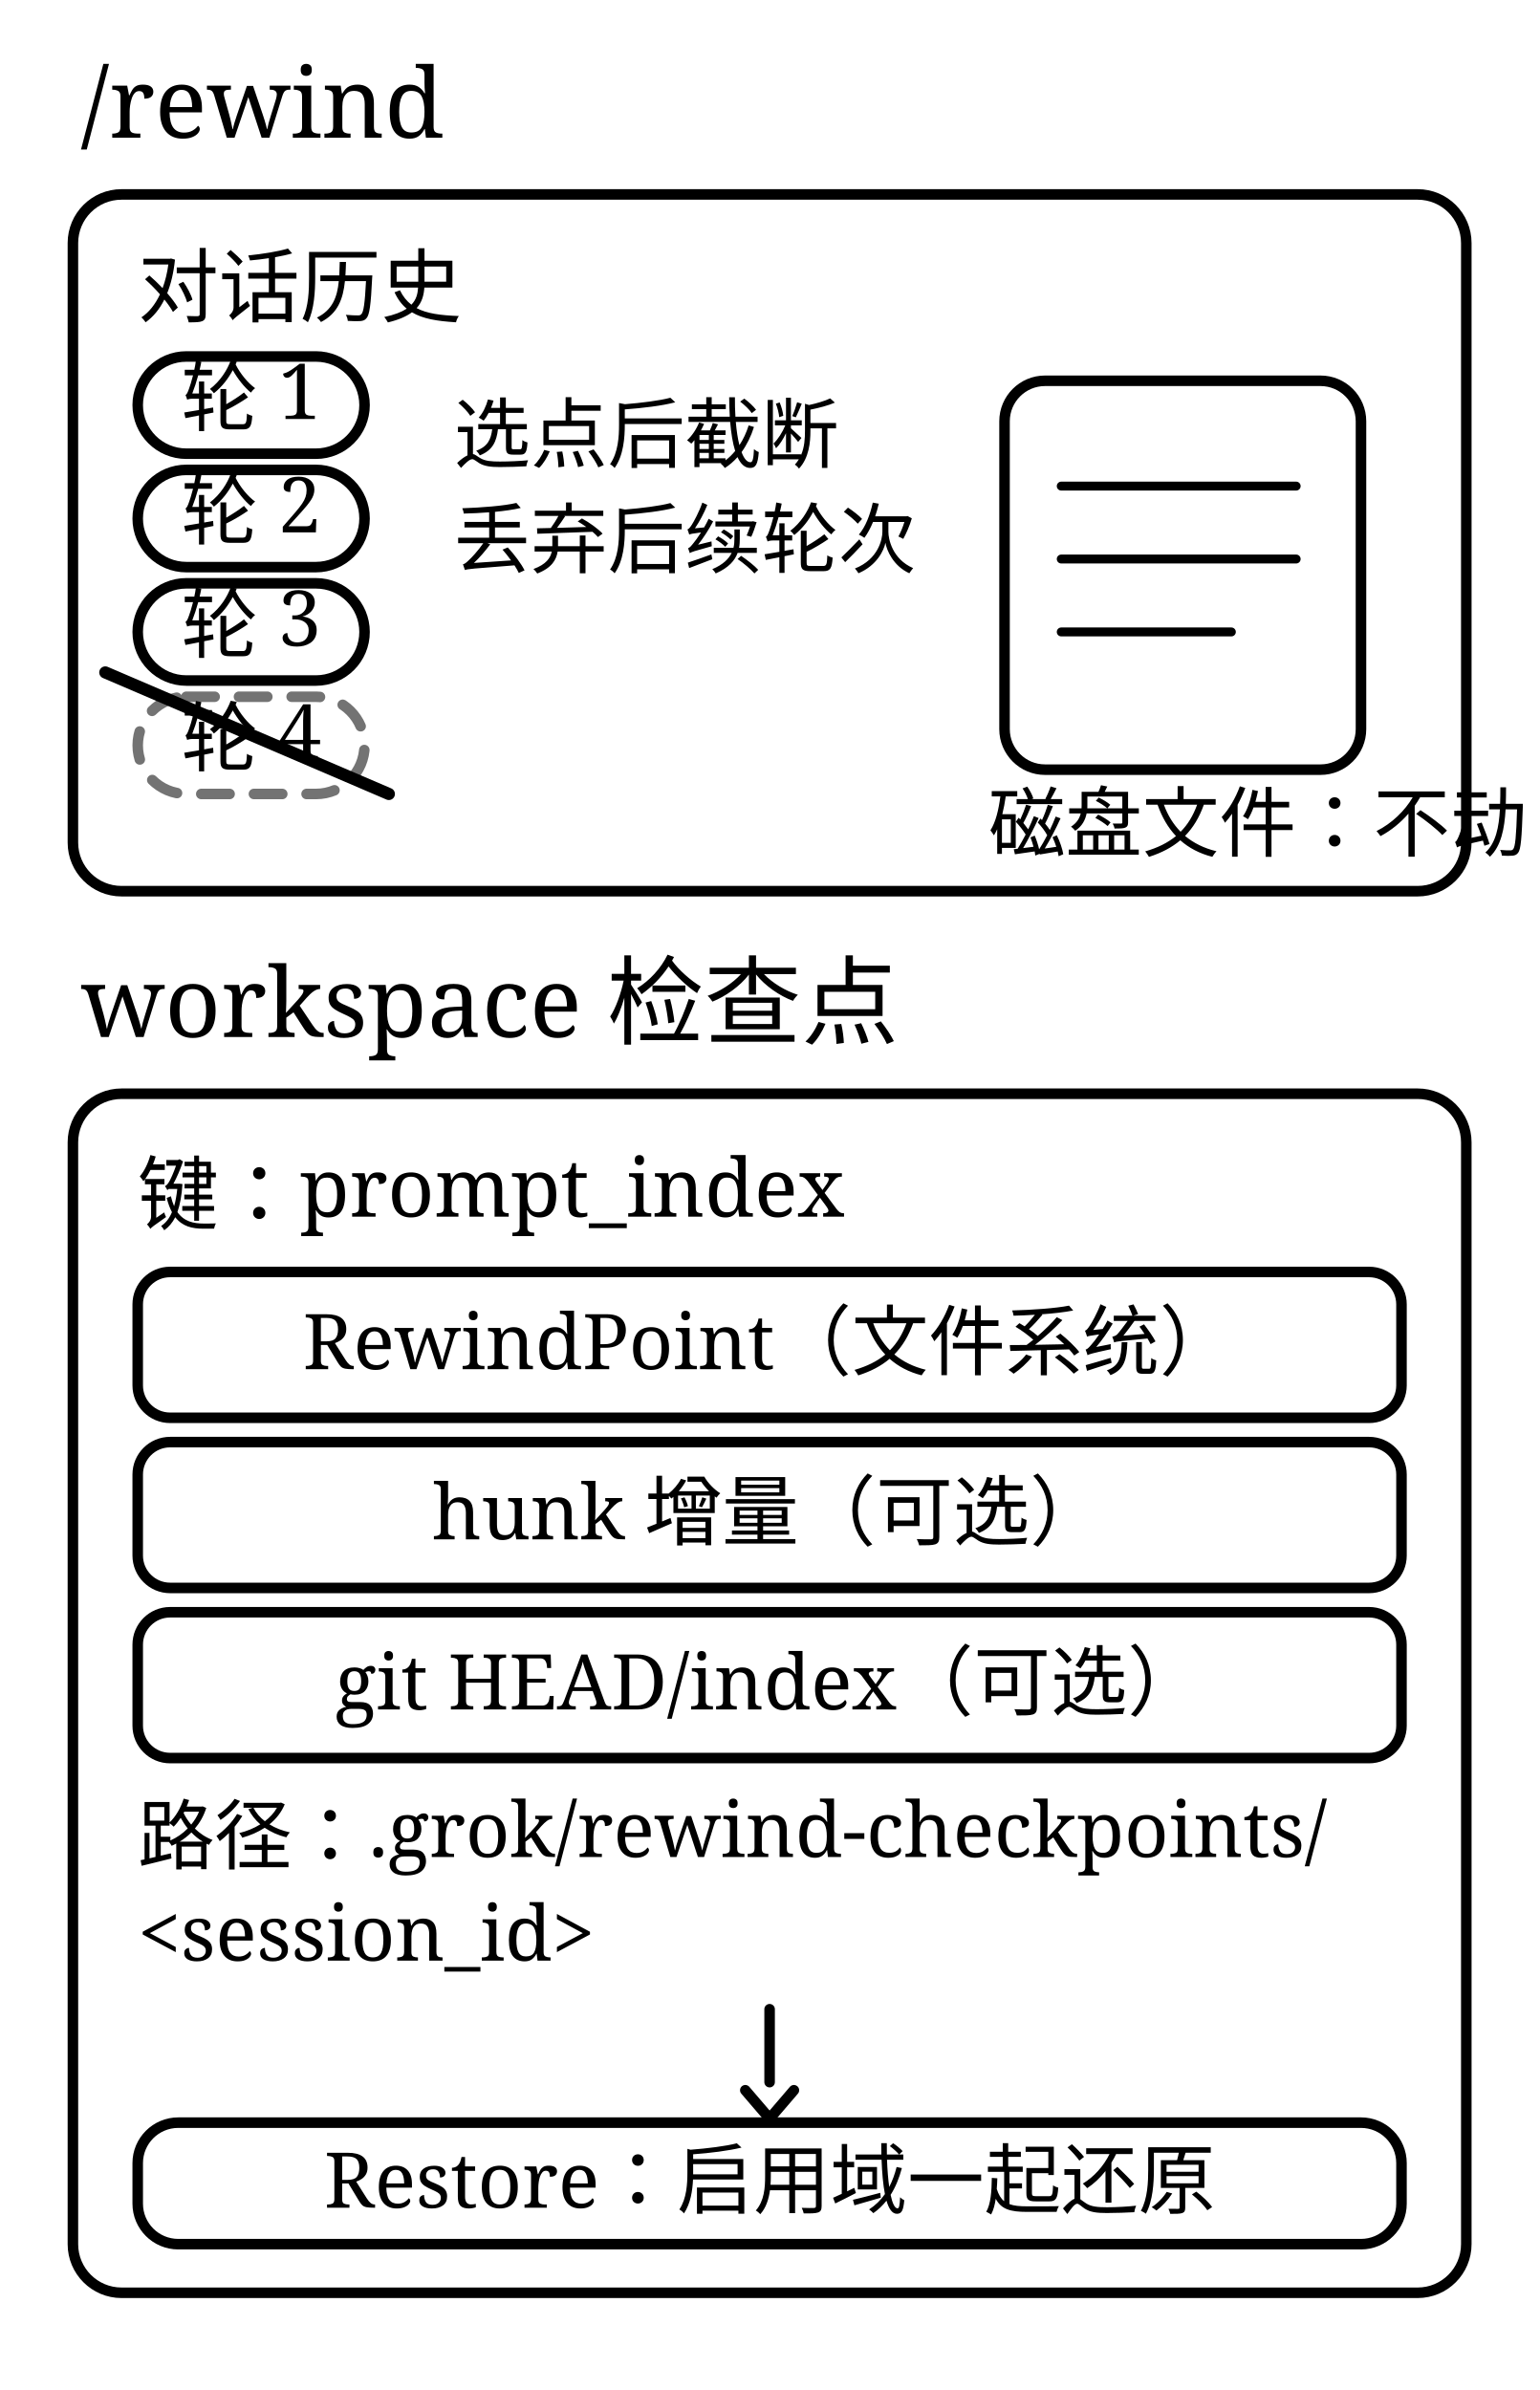
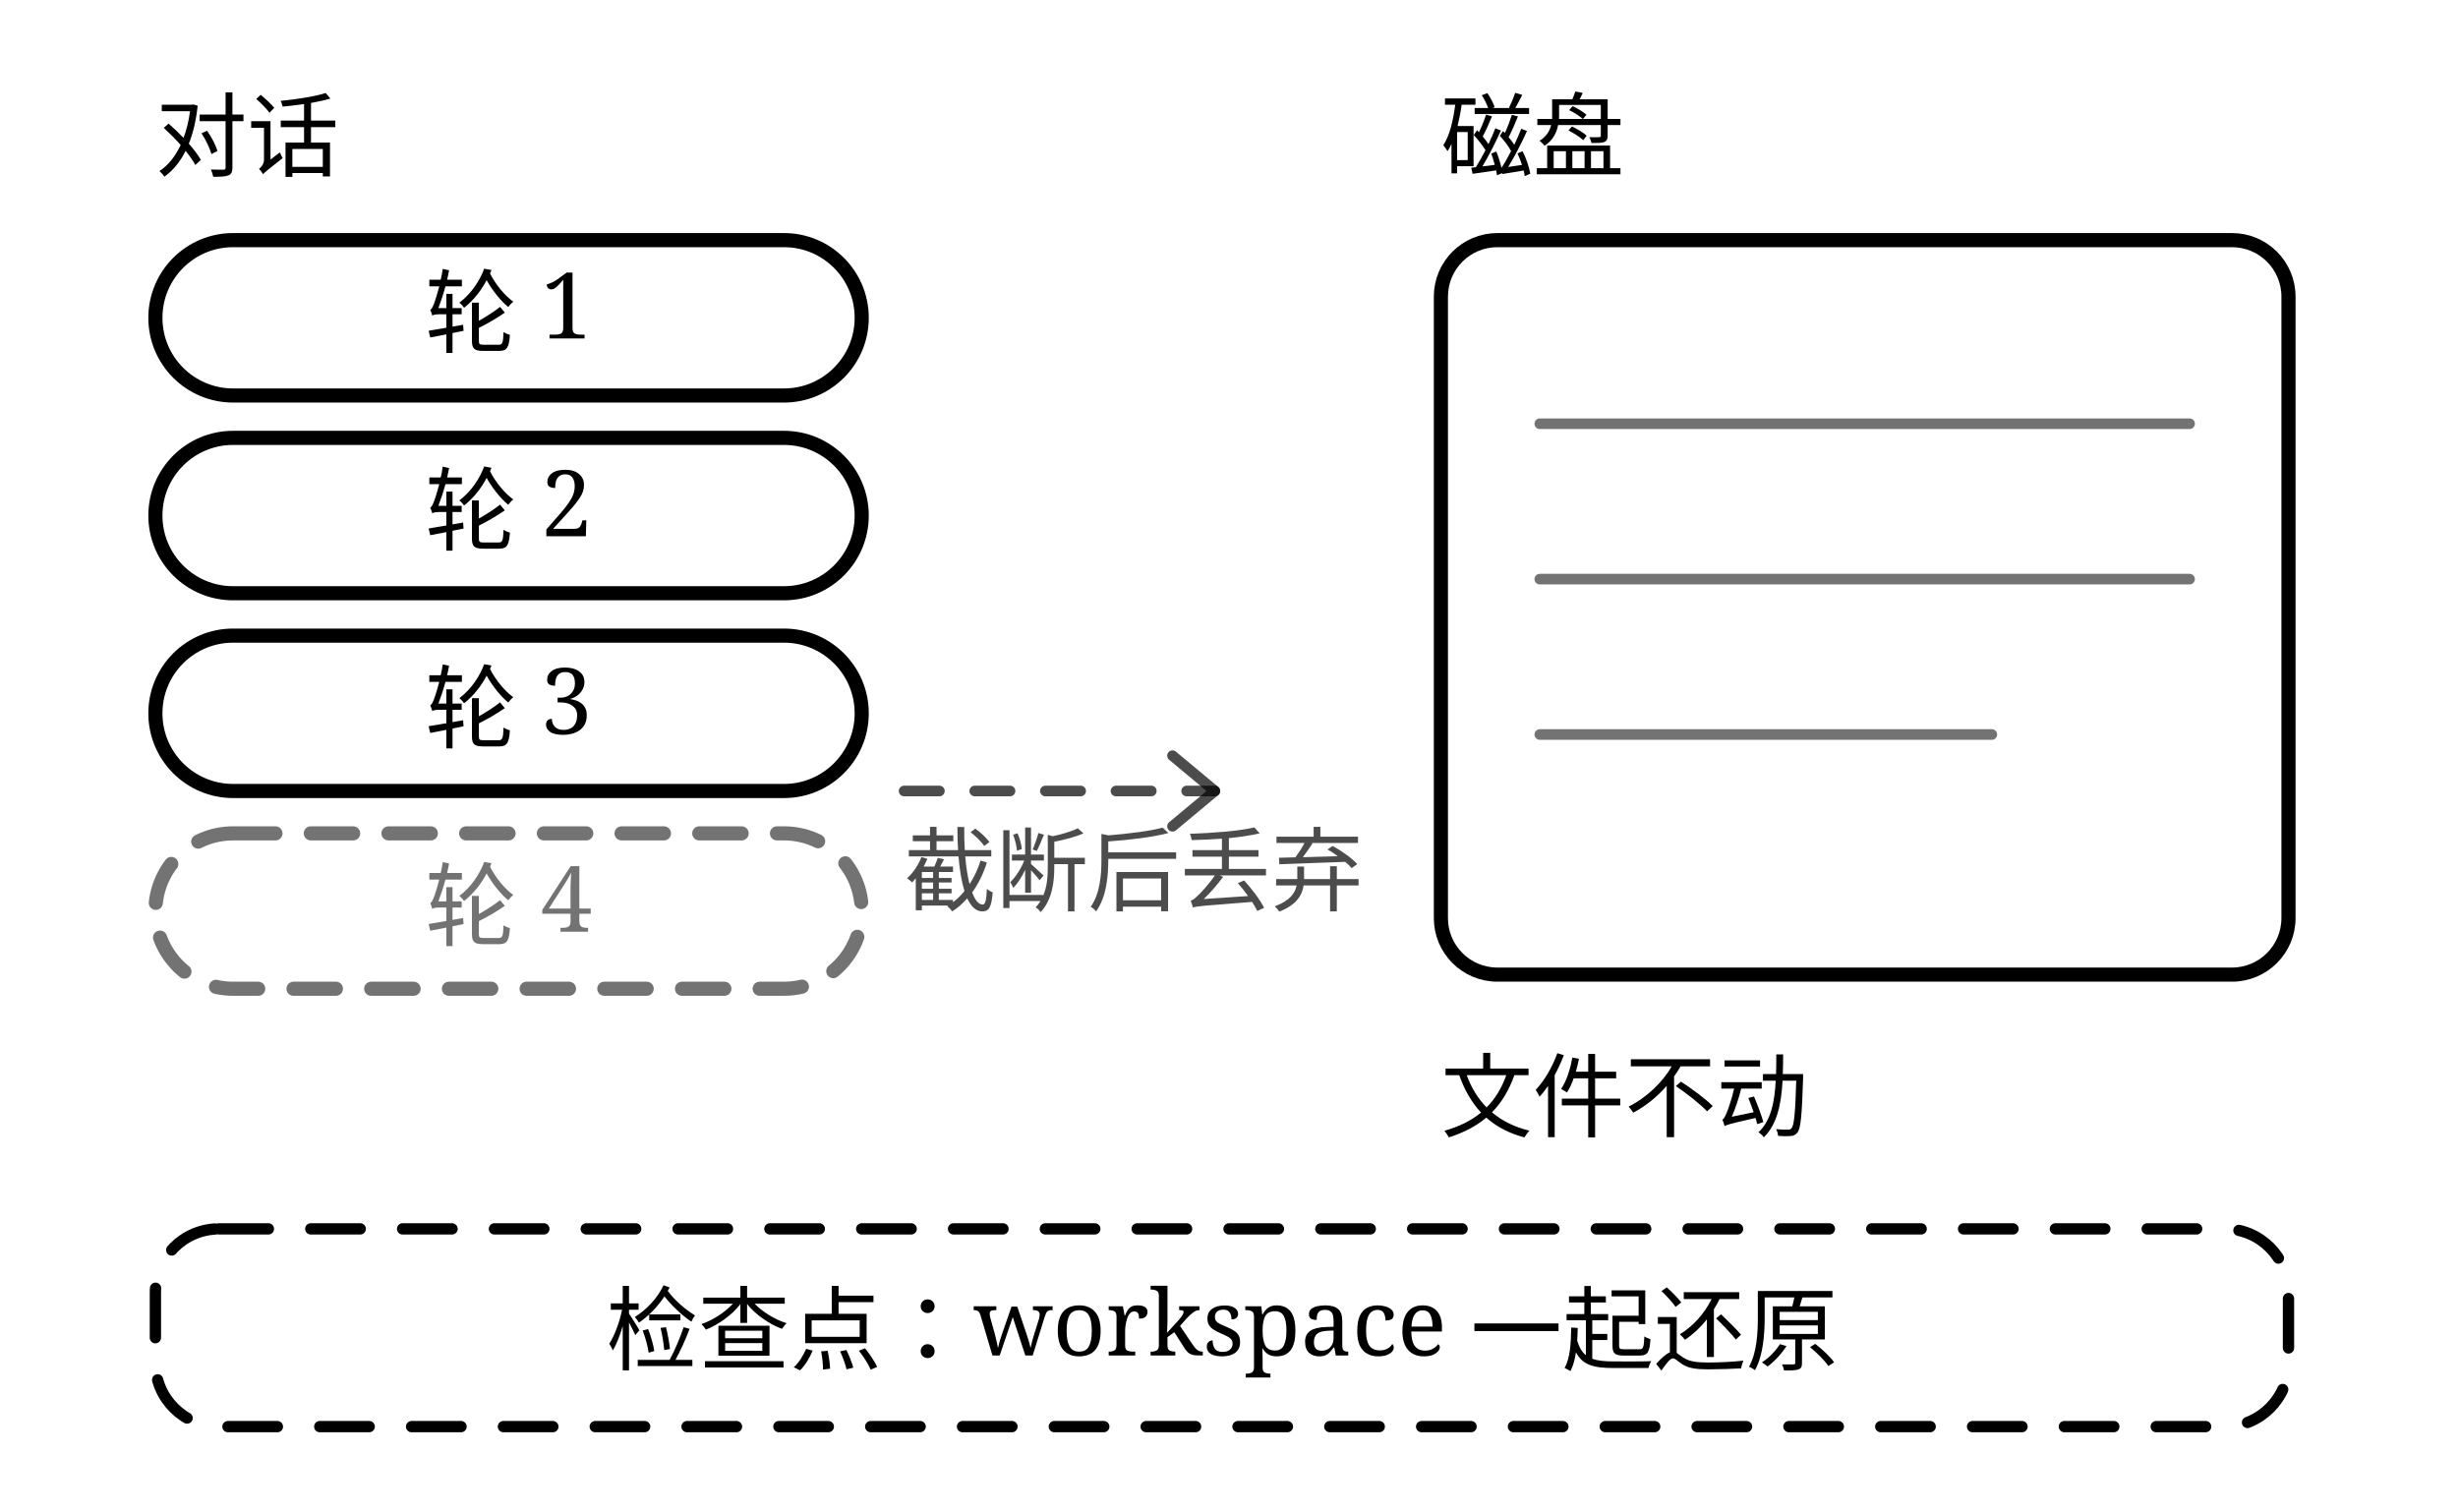
- <svg xmlns="http://www.w3.org/2000/svg" viewBox="0 0 380 590" width="100%" height="auto" fill="none" stroke="currentColor" stroke-width="2.6" stroke-linecap="round" stroke-linejoin="round">
-   <g font-family="serif" font-size="24" fill="currentColor" stroke="none">
-     <text x="20" y="34">/rewind</text>
+ <svg xmlns="http://www.w3.org/2000/svg" viewBox="0 -4 348 214" width="100%" height="auto" fill="none" stroke="currentColor" stroke-width="2" stroke-linecap="round" stroke-linejoin="round">
+   <g font-family="serif" fill="currentColor" stroke="none" font-size="13">
+     <text x="22" y="20">对话</text>
+     <text x="204" y="20">磁盘</text>
  </g>
-   <rect x="18" y="48" width="344" height="172" rx="12" />
-   <g font-family="serif" font-size="20" fill="currentColor" stroke="none">
-     <text x="34" y="78">对话历史</text>
+   <rect x="22" y="30" width="100" height="22" rx="11" />
+   <rect x="22" y="58" width="100" height="22" rx="11" />
+   <rect x="22" y="86" width="100" height="22" rx="11" />
+   <rect x="22" y="114" width="100" height="22" rx="11" stroke-dasharray="6 5" opacity=".55" />
+   <g font-family="serif" fill="currentColor" stroke="none" text-anchor="middle" font-size="13">
+     <text x="72" y="45">轮 1</text>
+     <text x="72" y="73">轮 2</text>
+     <text x="72" y="101">轮 3</text>
+     <text x="72" y="129" opacity=".55">轮 4</text>
  </g>
-   <rect x="34" y="88" width="56" height="24" rx="12" />
-   <rect x="34" y="116" width="56" height="24" rx="12" />
-   <rect x="34" y="144" width="56" height="24" rx="12" />
-   <rect x="34" y="172" width="56" height="24" rx="12" stroke-dasharray="7 6" opacity=".55" />
-   <g font-family="serif" font-size="19" fill="currentColor" stroke="none" text-anchor="middle">
-     <text x="62" y="105">轮 1</text>
-     <text x="62" y="133">轮 2</text>
-     <text x="62" y="161">轮 3</text>
-     <text x="62" y="189">轮 4</text>
+   <path d="M128 108h44" stroke-width="1.5" stroke-dasharray="5 5" opacity=".7" />
+   <path d="m166 103 6 5-6 5" stroke-width="1.5" opacity=".7" />
+   <g font-family="serif" fill="currentColor" stroke="none" font-size="13" opacity=".7">
+     <text x="128" y="124">截断后丢弃</text>
  </g>
-   <path d="M26 166l70 30" stroke-width="3" />
-   <g font-family="serif" font-size="19" fill="currentColor" stroke="none">
-     <text x="112" y="114">选点后截断</text>
-     <text x="112" y="140">丢弃后续轮次</text>
+   <rect x="204" y="30" width="120" height="104" rx="8" />
+   <path d="M218 56h92M218 78h92M218 100h64" stroke-width="1.5" opacity=".55" />
+   <g font-family="serif" fill="currentColor" stroke="none" font-size="13">
+     <text x="204" y="156">文件不动</text>
  </g>
-   <rect x="248" y="94" width="88" height="96" rx="10" />
-   <path d="M262 120h58M262 138h58M262 156h42" stroke-width="2.2" />
-   <g font-family="serif" font-size="19" fill="currentColor" stroke="none">
-     <text x="244" y="210">磁盘文件：不动</text>
-   </g>
-   <g font-family="serif" font-size="24" fill="currentColor" stroke="none">
-     <text x="20" y="256">workspace 检查点</text>
-   </g>
-   <rect x="18" y="270" width="344" height="296" rx="12" />
-   <g font-family="serif" font-size="20" fill="currentColor" stroke="none">
-     <text x="34" y="302">键：prompt_index</text>
-   </g>
-   <rect x="34" y="314" width="312" height="36" rx="8" />
-   <rect x="34" y="356" width="312" height="36" rx="8" />
-   <rect x="34" y="398" width="312" height="36" rx="8" />
-   <g font-family="serif" font-size="19" fill="currentColor" stroke="none" text-anchor="middle">
-     <text x="190" y="338">RewindPoint（文件系统）</text>
-     <text x="190" y="380">hunk 增量（可选）</text>
-     <text x="190" y="422">git HEAD/index（可选）</text>
-   </g>
-   <g font-family="serif" font-size="19" fill="currentColor" stroke="none">
-     <text x="34" y="460">路径：.grok/rewind-checkpoints/</text>
-     <text x="34" y="484">&lt;session_id&gt;</text>
-   </g>
-   <path d="M190 496v18" />
-   <path d="m184 516 6 7 6-7" />
-   <rect x="34" y="524" width="312" height="30" rx="10" />
-   <g font-family="serif" font-size="19" fill="currentColor" stroke="none" text-anchor="middle">
-     <text x="190" y="545">Restore：启用域一起还原</text>
+   <rect x="22" y="170" width="302" height="28" rx="9" stroke-width="1.6" stroke-dasharray="7 6" />
+   <g font-family="serif" fill="currentColor" stroke="none" text-anchor="middle">
+     <text x="173" y="189" font-size="13">检查点：workspace 一起还原</text>
  </g>
</svg>
